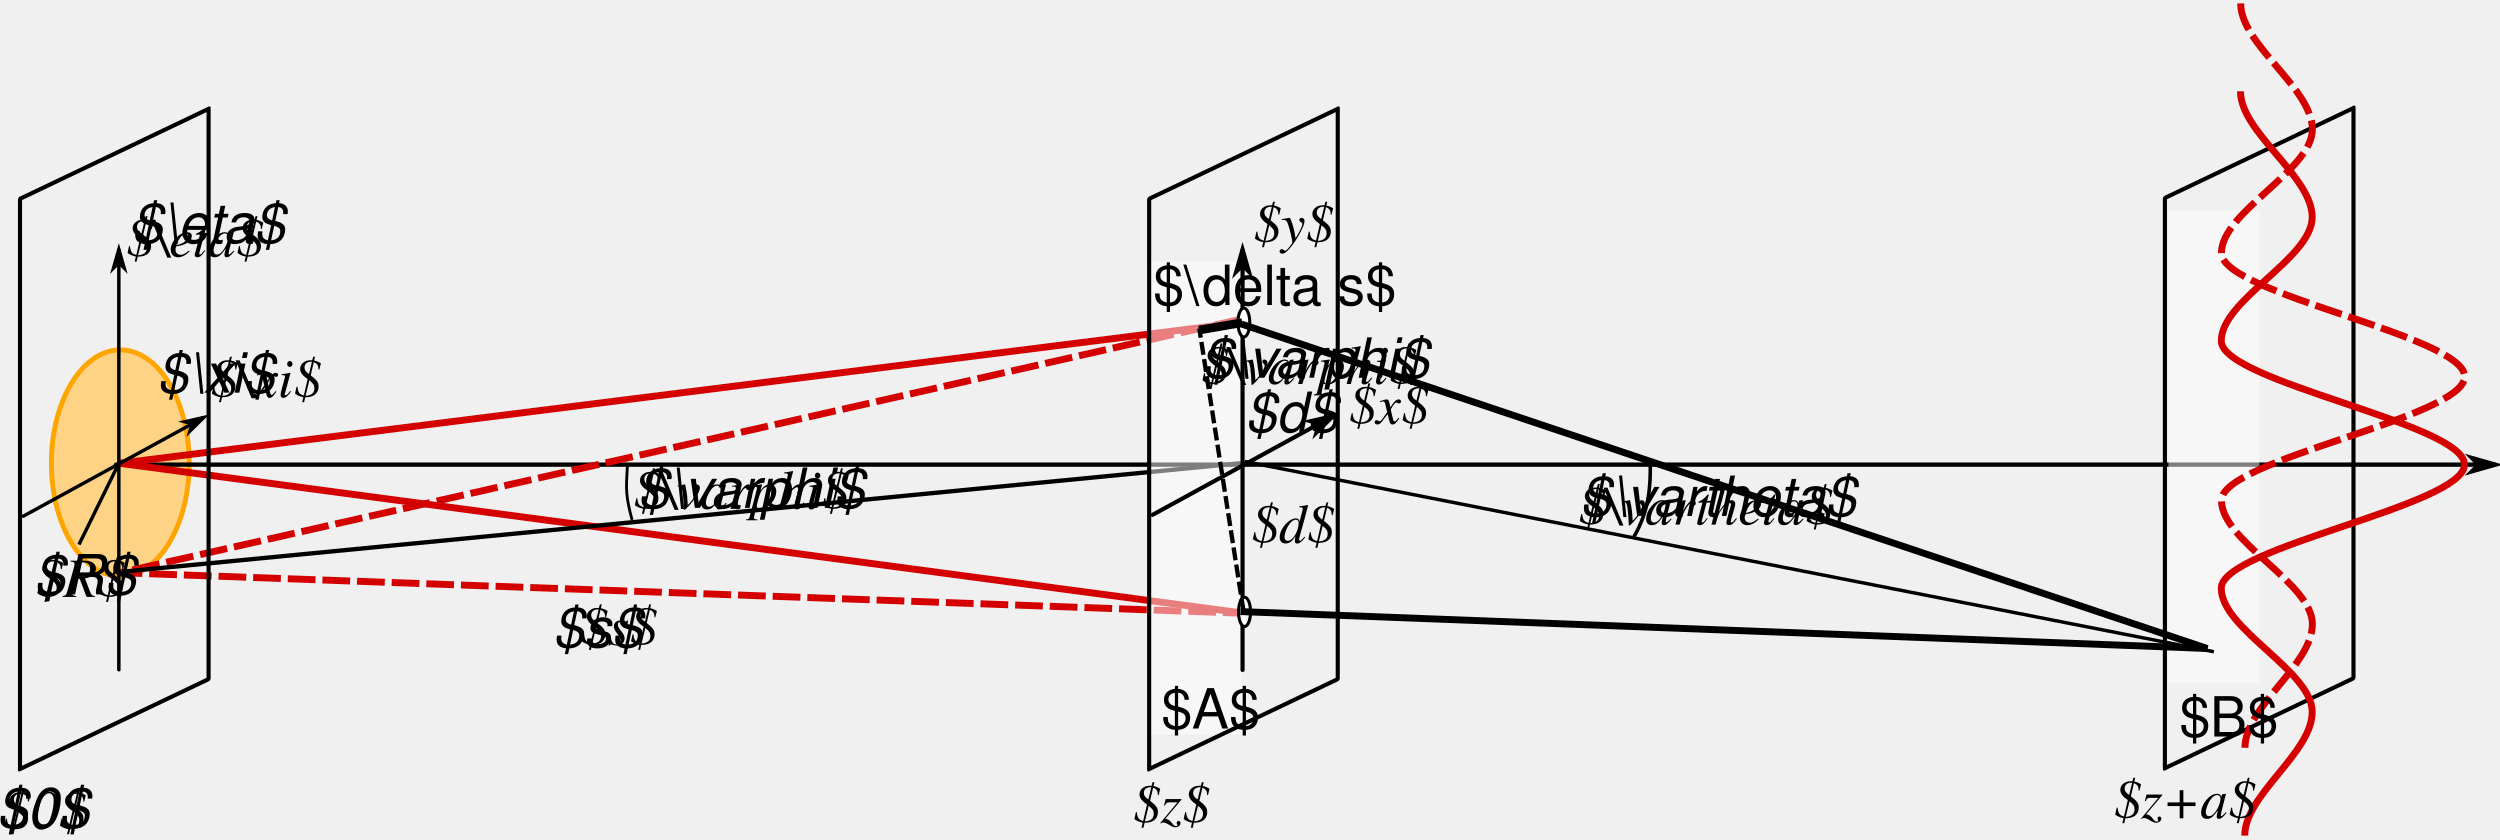
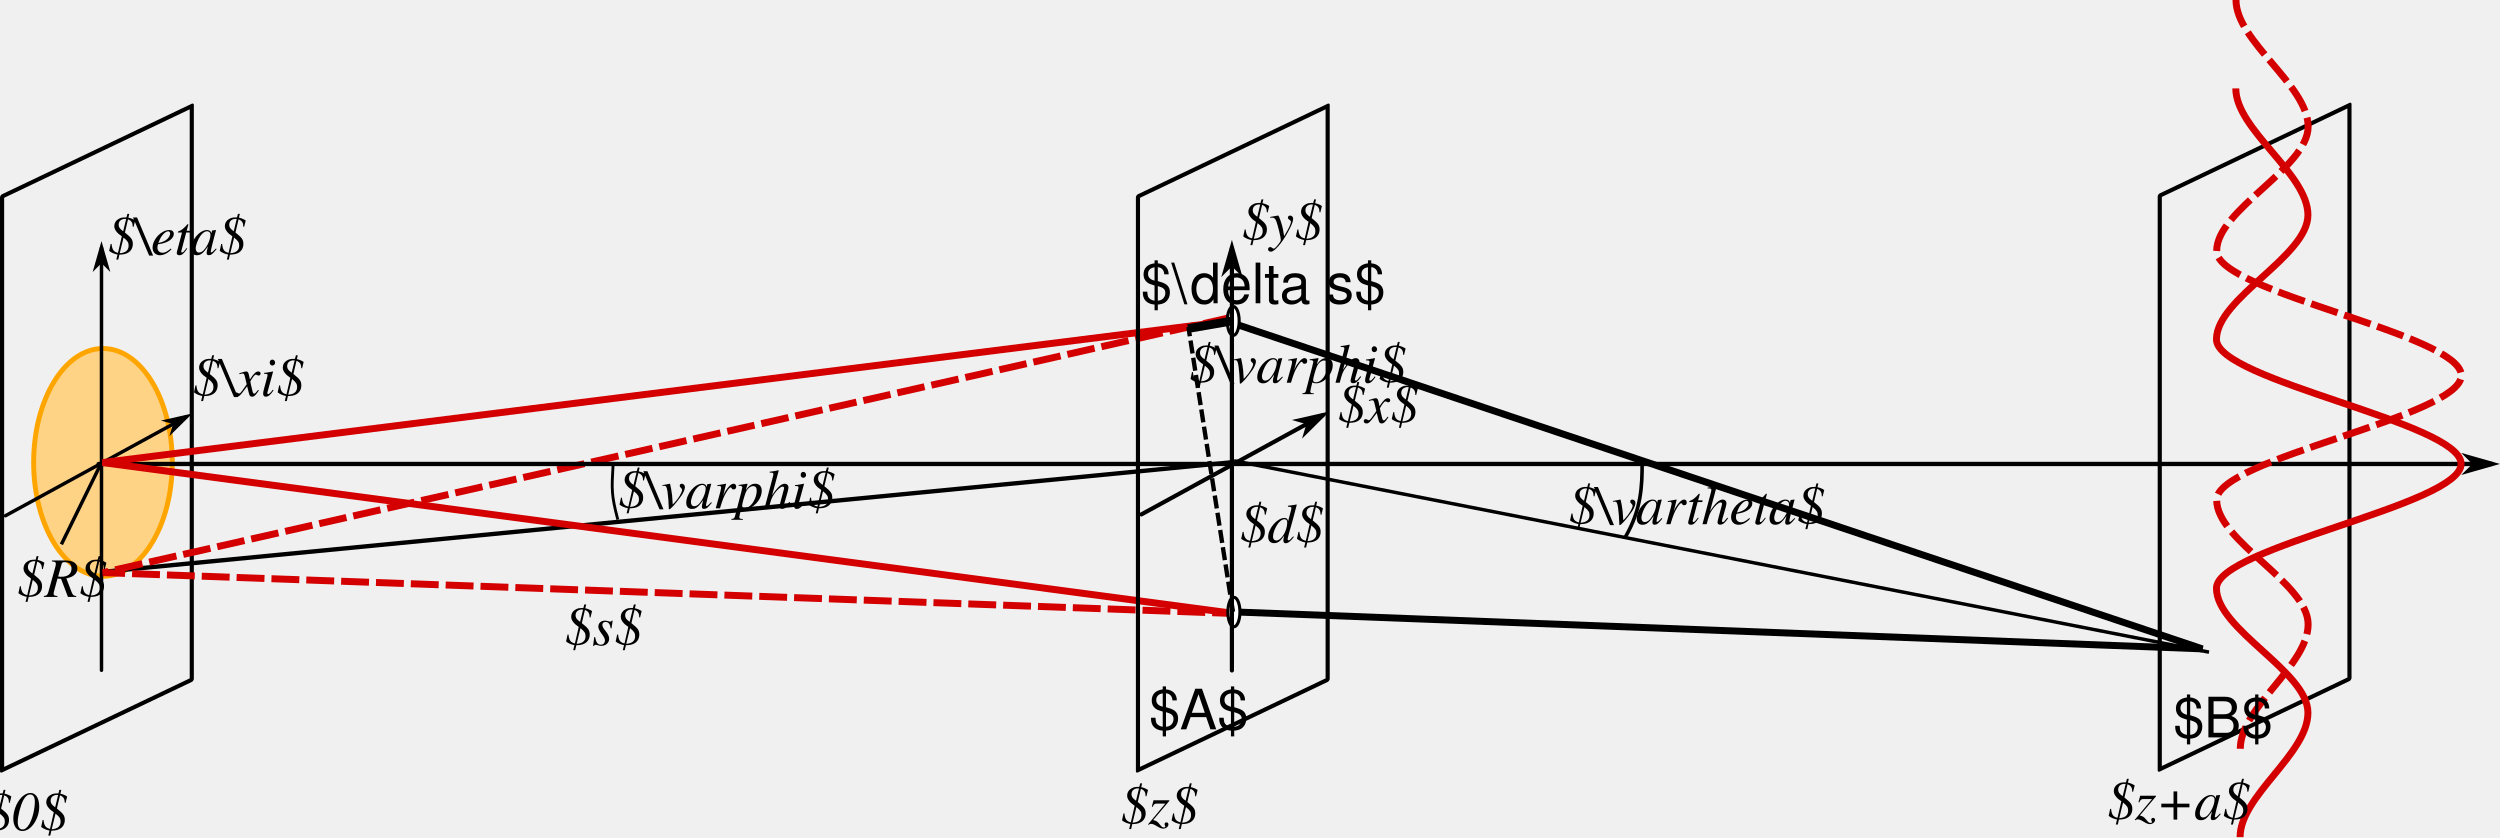
- <svg xmlns="http://www.w3.org/2000/svg" xmlns:xlink="http://www.w3.org/1999/xlink" width="769.409" height="258.239" id="svg2" version="1.0" viewBox="0 0 721.321 242.099">
-   <defs id="defs4">
-     <marker orient="auto" refY="0" refX="0" id="Arrow1Mend" style="overflow:visible">
-       <path id="path4291" d="M 0,0 5,-5 -12.5,0 5,5 Z" style="fill-rule:evenodd;stroke:#000000;stroke-width:1pt" transform="matrix(-0.4,0,0,-0.4,-4,0)" />
-     </marker>
-     <linearGradient id="linearGradient3975">
-       <stop style="stop-color:#ff0000;stop-opacity:0;" offset="0" id="stop3977" />
-       <stop id="stop3995" offset="0.107" style="stop-color:#ff0000;stop-opacity:0.125;" />
-       <stop id="stop3993" offset="0.195" style="stop-color:#ff0000;stop-opacity:0;" />
-       <stop id="stop3991" offset="0.307" style="stop-color:#ff0000;stop-opacity:0.251;" />
-       <stop id="stop3989" offset="0.398" style="stop-color:#ff0000;stop-opacity:0;" />
-       <stop style="stop-color:#ff0000;stop-opacity:0.502;" offset="0.517" id="stop3997" />
-       <stop id="stop3987" offset="0.615" style="stop-color:#ff0000;stop-opacity:0;" />
-       <stop id="stop3983" offset="0.695" style="stop-color:#ff0000;stop-opacity:0.251;" />
-       <stop style="stop-color:#ff0000;stop-opacity:0;" offset="0.787" id="stop3985" />
-       <stop id="stop3999" offset="0.901" style="stop-color:#ff0000;stop-opacity:0.125;" />
-       <stop style="stop-color:#ff0000;stop-opacity:0;" offset="1" id="stop3979" />
-     </linearGradient>
+ <svg xmlns="http://www.w3.org/2000/svg" width="202.366mm" height="67.762mm" viewBox="0 0 202.366 67.762" version="1.1" id="svg11497">
+   <defs id="defs11491">
    <marker orient="auto" refY="0" refX="0" id="Arrow1Mstart" style="overflow:visible">
      <path id="path5117" d="M 0,0 5,-5 -12.5,0 5,5 Z" style="fill-rule:evenodd;stroke:#000000;stroke-width:1pt;marker-start:none" transform="matrix(0.4,0,0,0.4,4,0)" />
    </marker>
-     <marker orient="auto" refY="0" refX="0" id="Arrow1Sstart" style="overflow:visible">
-       <path id="path5123" d="M 0,0 5,-5 -12.5,0 5,5 Z" style="fill-rule:evenodd;stroke:#000000;stroke-width:1pt;marker-start:none" transform="matrix(0.2,0,0,0.2,1.2,0)" />
+     <marker orient="auto" refY="0" refX="0" id="marker11442" style="overflow:visible">
+       <path id="path11440" d="M 0,0 5,-5 -12.5,0 5,5 Z" style="fill-rule:evenodd;stroke:#000000;stroke-width:1pt;marker-start:none" transform="matrix(0.4,0,0,0.4,4,0)" />
    </marker>
-     <marker orient="auto" refY="0" refX="0" id="Arrow2Sstart" style="overflow:visible">
-       <path id="path5141" style="font-size:12px;fill-rule:evenodd;stroke-width:0.625;stroke-linejoin:round" d="M 8.719,4.034 -2.207,0.016 8.719,-4.002 c -1.745,2.372 -1.735,5.617 -6e-7,8.035 z" transform="matrix(0.3,0,0,0.3,-0.69,0)" />
+     <marker orient="auto" refY="0" refX="0" id="marker11446" style="overflow:visible">
+       <path id="path11444" d="M 0,0 5,-5 -12.5,0 5,5 Z" style="fill-rule:evenodd;stroke:#000000;stroke-width:1pt;marker-start:none" transform="matrix(0.4,0,0,0.4,4,0)" />
    </marker>
-     <marker orient="auto" refY="0" refX="0" id="Arrow2Lstart" style="overflow:visible">
-       <path id="path5129" style="font-size:12px;fill-rule:evenodd;stroke-width:0.625;stroke-linejoin:round" d="M 8.719,4.034 -2.207,0.016 8.719,-4.002 c -1.745,2.372 -1.735,5.617 -6e-7,8.035 z" transform="matrix(1.1,0,0,1.1,1.1,0)" />
+     <marker orient="auto" refY="0" refX="0" id="marker11450" style="overflow:visible">
+       <path id="path11448" d="M 0,0 5,-5 -12.5,0 5,5 Z" style="fill-rule:evenodd;stroke:#000000;stroke-width:1pt;marker-start:none" transform="matrix(0.4,0,0,0.4,4,0)" />
    </marker>
-     <marker orient="auto" refY="0" refX="0" id="Arrow1Lstart" style="overflow:visible">
-       <path id="path5111" d="M 0,0 5,-5 -12.5,0 5,5 Z" style="fill-rule:evenodd;stroke:#000000;stroke-width:1pt;marker-start:none" transform="matrix(0.8,0,0,0.8,10,0)" />
+     <marker orient="auto" refY="0" refX="0" id="marker11454" style="overflow:visible">
+       <path id="path11452" d="M 0,0 5,-5 -12.5,0 5,5 Z" style="fill-rule:evenodd;stroke:#000000;stroke-width:1pt;marker-start:none" transform="matrix(0.4,0,0,0.4,4,0)" />
    </marker>
-     <marker orient="auto" refY="0" refX="0" id="Arrow1Lend" style="overflow:visible">
-       <path id="path5114" d="M 0,0 5,-5 -12.5,0 5,5 Z" style="fill-rule:evenodd;stroke:#000000;stroke-width:1pt;marker-start:none" transform="matrix(-0.8,0,0,-0.8,-10,0)" />
-     </marker>
-     <linearGradient xlink:href="#linearGradient3975-4" id="linearGradient3981-1" x1="240.857" y1="285.142" x2="241.473" y2="450.206" gradientUnits="userSpaceOnUse" gradientTransform="matrix(1.186871,0,0,1,0,-449.4429)" />
-     <linearGradient id="linearGradient3975-4">
-       <stop style="stop-color:#ff0000;stop-opacity:0;" offset="0" id="stop3977-9" />
-       <stop id="stop3995-4" offset="0.107" style="stop-color:#ff0000;stop-opacity:0.125;" />
-       <stop id="stop3993-0" offset="0.195" style="stop-color:#ff0000;stop-opacity:0;" />
-       <stop id="stop3991-9" offset="0.307" style="stop-color:#ff0000;stop-opacity:0.251;" />
-       <stop id="stop3989-9" offset="0.398" style="stop-color:#ff0000;stop-opacity:0;" />
-       <stop style="stop-color:#ff0000;stop-opacity:0.502;" offset="0.517" id="stop3997-9" />
-       <stop id="stop3987-5" offset="0.615" style="stop-color:#ff0000;stop-opacity:0;" />
-       <stop id="stop3983-7" offset="0.695" style="stop-color:#ff0000;stop-opacity:0.251;" />
-       <stop style="stop-color:#ff0000;stop-opacity:0;" offset="0.787" id="stop3985-5" />
-       <stop id="stop3999-1" offset="0.901" style="stop-color:#ff0000;stop-opacity:0.125;" />
-       <stop style="stop-color:#ff0000;stop-opacity:0;" offset="1" id="stop3979-8" />
-     </linearGradient>
-     <linearGradient y2="450.206" x2="241.473" y1="285.142" x1="240.857" gradientTransform="matrix(0.7926174,0,0,0.8063193,424.0142,-462.389)" gradientUnits="userSpaceOnUse" id="linearGradient4025-0" xlink:href="#linearGradient3975-4-0" />
-     <linearGradient id="linearGradient3975-4-0">
-       <stop style="stop-color:#0000ff;stop-opacity:0;" offset="0" id="stop3977-9-7" />
-       <stop id="stop3995-4-9" offset="0.107" style="stop-color:#0000ff;stop-opacity:0.125;" />
-       <stop id="stop3993-0-5" offset="0.195" style="stop-color:#0000ff;stop-opacity:0;" />
-       <stop id="stop3991-9-5" offset="0.307" style="stop-color:#0000ff;stop-opacity:0.251;" />
-       <stop id="stop3989-9-5" offset="0.398" style="stop-color:#0000ff;stop-opacity:0;" />
-       <stop style="stop-color:#0000ff;stop-opacity:0.502;" offset="0.517" id="stop3997-9-2" />
-       <stop id="stop3987-5-7" offset="0.615" style="stop-color:#0000ff;stop-opacity:0;" />
-       <stop id="stop3983-7-3" offset="0.695" style="stop-color:#0000ff;stop-opacity:0.251;" />
-       <stop style="stop-color:#0000ff;stop-opacity:0;" offset="0.787" id="stop3985-5-8" />
-       <stop id="stop3999-1-2" offset="0.901" style="stop-color:#0000ff;stop-opacity:0.125;" />
-       <stop style="stop-color:#0000ff;stop-opacity:0;" offset="1" id="stop3979-8-3" />
-     </linearGradient>
  </defs>
-   <g id="layer1" transform="translate(-30.28789,568.6444)">
-     <path style="color:#000000;fill:#ffd386;fill-opacity:1;stroke:#ffa500;stroke-width:1.416;stroke-linecap:round;stroke-linejoin:round;stroke-miterlimit:4;stroke-dasharray:none;stroke-dashoffset:0;stroke-opacity:1;marker:none" d="m 84.877,-435.029 c 0,4.51 -0.556,8.806 -1.562,12.713 -1.006,3.908 -2.461,7.426 -4.26,10.382 -1.799,2.955 -3.94,5.347 -6.319,7 -2.378,1.653 -4.993,2.567 -7.738,2.567 -2.745,0 -5.359,-0.914 -7.738,-2.567 -2.378,-1.653 -4.52,-4.044 -6.319,-6.999 -1.799,-2.955 -3.254,-6.474 -4.26,-10.382 -1.006,-3.907 -1.562,-8.204 -1.562,-12.713 0,-4.51 0.556,-8.806 1.562,-12.713 1.006,-3.907 2.461,-7.426 4.26,-10.382 1.799,-2.955 3.94,-5.347 6.319,-7 2.378,-1.653 4.993,-2.567 7.738,-2.567 2.745,0 5.359,0.914 7.738,2.567 2.378,1.653 4.52,4.044 6.319,7 1.799,2.955 3.254,6.474 4.26,10.382 1.006,3.908 1.562,8.204 1.562,12.713 z" id="shapes-f09.svgpath1932-3" />
-     <g id="g7473" transform="matrix(0,0.4534333,-0.4534333,0,538.0983,-484.4544)" style="stroke:#000000;stroke-width:2.757;stroke-miterlimit:4;stroke-dasharray:none;stroke-opacity:1">
-       <path id="path7475" d="M 110,-467.429 V 1046.08" style="fill:#737373;fill-opacity:1;fill-rule:evenodd;stroke:#000000;stroke-width:2.757;stroke-linecap:round;stroke-linejoin:round;stroke-miterlimit:4;stroke-dasharray:none;stroke-opacity:1;marker-start:url(#Arrow1Mstart)" />
+   <g id="layer1" transform="translate(-3.894627,-8.363224)">
+     <text xml:space="preserve" style="font-style:normal;font-weight:normal;font-size:3.387px;line-height:0%;font-family:sans-serif;letter-spacing:0px;word-spacing:0px;fill:#000000;fill-opacity:1;stroke:none;stroke-width:0.282" x="100.801" y="39.544" id="text4446-3">
+       <tspan id="tspan4448-1" x="100.801" y="39.544" style="font-size:3.387px;line-height:1.25;font-family:sans-serif;stroke-width:0.282"> </tspan>
+     </text>
+     <text id="text10332" y="39.544" x="100.801" style="font-style:normal;font-weight:normal;font-size:3.387px;line-height:0%;font-family:sans-serif;letter-spacing:0px;word-spacing:0px;fill:#000000;fill-opacity:1;stroke:none;stroke-width:0.282" xml:space="preserve">
+       <tspan style="font-size:3.387px;line-height:1.25;font-family:sans-serif;stroke-width:0.282" y="39.544" x="100.801" id="tspan10330"> </tspan>
+     </text>
+     <g id="g283">
+       <g id="g13203">
+         <g id="g12887">
+           <g id="g12866">
+             <path id="path10314" d="m 17.839,45.791 c 0,1.273 -0.157,2.485 -0.441,3.588 -0.284,1.103 -0.695,2.096 -1.202,2.93 -0.508,0.834 -1.112,1.509 -1.783,1.975 -0.671,0.466 -1.409,0.724 -2.184,0.724 -0.775,0 -1.513,-0.258 -2.184,-0.724 C 9.374,53.817 8.77,53.143 8.262,52.308 7.755,51.474 7.344,50.481 7.06,49.379 6.776,48.276 6.619,47.063 6.619,45.791 c 0,-1.273 0.157,-2.485 0.441,-3.588 0.284,-1.103 0.695,-2.096 1.202,-2.93 0.508,-0.834 1.112,-1.509 1.783,-1.975 0.671,-0.466 1.409,-0.724 2.184,-0.724 0.775,0 1.513,0.258 2.184,0.724 0.671,0.466 1.276,1.141 1.783,1.975 0.508,0.834 0.918,1.827 1.202,2.93 0.284,1.103 0.441,2.315 0.441,3.588 z" style="color:#000000;fill:#ffd386;fill-opacity:1;stroke:#ffa500;stroke-width:0.4;stroke-linecap:round;stroke-linejoin:round;stroke-miterlimit:4;stroke-dasharray:none;stroke-dashoffset:0;stroke-opacity:1;marker:none" />
+             <path id="path10318" d="M 12.11,28.433 V 62.619" style="fill:#737373;fill-opacity:1;fill-rule:evenodd;stroke:#000000;stroke-width:0.282;stroke-linecap:round;stroke-linejoin:round;stroke-miterlimit:4;stroke-dasharray:none;stroke-opacity:1;marker-start:url(#Arrow1Mstart)" />
+             <path id="path10320" d="M 18.98,42.098 4.333,50.111" style="fill:#737373;fill-opacity:1;fill-rule:evenodd;stroke:#000000;stroke-width:0.282;stroke-linecap:round;stroke-linejoin:round;stroke-miterlimit:4;stroke-dasharray:none;stroke-opacity:1;marker-start:url(#Arrow1Mstart)" />
+             <path id="path10322" d="M 12.061,45.91 8.864,52.425" style="fill:none;stroke:#000000;stroke-width:0.282;stroke-linecap:butt;stroke-linejoin:miter;stroke-miterlimit:4;stroke-dasharray:none;stroke-opacity:1" />
+           </g>
+           <rect style="fill:none;stroke:#000000;stroke-width:0.371;stroke-linecap:round;stroke-linejoin:round;stroke-miterlimit:4;stroke-dasharray:none;stroke-dashoffset:0;stroke-opacity:1" id="rect10316" width="17.013" height="46.434" x="4.501" y="26.207" transform="matrix(0.9025953,-0.4304901,0,1,0,0)" />
+         </g>
+         <g id="g13172">
+           <g transform="matrix(0.2822222,0,0,0.2822222,-6.114814,168.5654)" id="g11366">
+             <path style="fill:none;stroke:#000000;stroke-width:1.25;stroke-linecap:butt;stroke-linejoin:miter;stroke-miterlimit:4;stroke-dasharray:none;stroke-opacity:1" d="M 65.498,-403.681 388.754,-435.057" id="path4236" />
+             <path style="fill:none;stroke:#000000;stroke-width:0.822;stroke-linecap:butt;stroke-linejoin:miter;stroke-miterlimit:4;stroke-dasharray:none;stroke-opacity:1" d="m 212.656,-418.622 c -1.853,-7.071 -1.758,-8.665 -1.36,-15.489" id="path4450" />
+             <path style="fill:none;stroke:#000000;stroke-width:1.034px;stroke-linecap:butt;stroke-linejoin:miter;stroke-opacity:1" d="m 501.7,-413.714 c 4.52,-7.831 4.763,-14.503 4.757,-21.107" id="path4987" />
+             <path id="path3083" style="fill:none;stroke:#d40000;stroke-width:2;stroke-linecap:butt;stroke-linejoin:miter;stroke-miterlimit:4;stroke-dasharray:8, 2;stroke-dashoffset:0;stroke-opacity:1" d="m 388.423,-476.587 -323.448,73.176 322.775,11.669" />
+             <path style="fill:none;stroke:#000000;stroke-width:1px;stroke-linecap:butt;stroke-linejoin:miter;stroke-opacity:1" d="m 389.409,-435.478 279.643,54.883" id="path4945" />
+             <path id="path10358" d="M 750.046,-434.577 H 63.771" style="fill:#737373;fill-opacity:1;fill-rule:evenodd;stroke:#000000;stroke-width:1.25;stroke-linecap:round;stroke-linejoin:round;stroke-miterlimit:4;stroke-dasharray:none;stroke-opacity:1;marker-start:url(#Arrow1Mstart)" />
+             <path id="path10356" d="m 388.198,-392.186 278.947,10.652 -278.668,-93.621" style="fill:none;stroke:#000000;stroke-width:2;stroke-linecap:butt;stroke-linejoin:miter;stroke-miterlimit:4;stroke-dasharray:none;stroke-dashoffset:0;stroke-opacity:1" />
+             <path id="path10360" d="M 388.982,-391.741 64.861,-434.973 388.703,-475.634" style="fill:none;stroke:#d40000;stroke-width:2;stroke-linecap:butt;stroke-linejoin:miter;stroke-miterlimit:4;stroke-dasharray:none;stroke-dashoffset:0;stroke-opacity:1" />
+           </g>
+         </g>
+         <g id="g12813">
+           <rect style="fill:none;stroke:#000000;stroke-width:0.371;stroke-linecap:round;stroke-linejoin:round;stroke-miterlimit:4;stroke-dasharray:none;stroke-dashoffset:0;stroke-opacity:1" id="rect10306" width="17.013" height="46.434" x="198.006" y="109.439" transform="matrix(0.9025953,-0.4304901,0,1,0,0)" />
+           <path id="path10308" style="fill:none;stroke:#d40000;stroke-width:0.564;stroke-linecap:butt;stroke-linejoin:miter;stroke-miterlimit:4;stroke-dasharray:none;stroke-dashoffset:0;stroke-opacity:1" d="m 184.874,15.52 c 0,3.357 5.839,6.888 5.839,10.246 0,3.357 -7.404,6.715 -7.404,10.072 0,3.357 19.804,6.715 19.804,10.072 0,3.357 -19.804,6.715 -19.804,10.072 0,3.357 7.404,6.715 7.404,10.072 0,3.357 -5.491,6.715 -5.491,10.072" />
+           <path id="path10310" style="fill:none;stroke:#d40000;stroke-width:0.564;stroke-linecap:butt;stroke-linejoin:miter;stroke-miterlimit:4;stroke-dasharray:2.258, 0.564;stroke-dashoffset:0;stroke-opacity:1" d="m 184.89,8.364 c 0,3.357 5.839,6.888 5.839,10.246 0,3.357 -7.404,6.715 -7.404,10.072 0,3.357 19.804,6.715 19.804,10.072 0,3.357 -19.804,6.715 -19.804,10.072 0,3.357 7.404,6.715 7.404,10.072 0,3.357 -5.491,6.715 -5.491,10.072" />
+         </g>
+         <g id="g13021">
+           <g id="g13012">
+             <ellipse ry="1.175" rx="0.482" cy="34.343" cx="103.719" id="ellipse10338" style="fill:#ffffff;fill-opacity:1;stroke:#000000;stroke-width:0.25;stroke-miterlimit:4;stroke-dasharray:none;stroke-dashoffset:0;stroke-opacity:1" />
+             <path id="path10334" d="M 110.936,41.988 96.289,50.001" style="fill:#737373;fill-opacity:1;fill-rule:evenodd;stroke:#000000;stroke-width:0.339;stroke-linecap:round;stroke-linejoin:round;stroke-miterlimit:4;stroke-dasharray:none;stroke-opacity:1;marker-start:url(#Arrow1Mstart)" />
+             <rect transform="matrix(0.9025953,-0.4304901,0,1,0,0)" y="70.06" x="106.369" height="46.434" width="17.013" id="rect10336" style="fill:none;stroke:#000000;stroke-width:0.371;stroke-linecap:round;stroke-linejoin:round;stroke-miterlimit:4;stroke-dasharray:none;stroke-dashoffset:0;stroke-opacity:1" />
+             <ellipse ry="1.193" rx="0.488" cy="-57.905" cx="103.775" id="ellipse10340" style="fill:#ffffff;fill-opacity:1;stroke:#000000;stroke-width:0.253;stroke-miterlimit:4;stroke-dasharray:none;stroke-dashoffset:0;stroke-opacity:1" transform="scale(1,-1)" />
+             <path id="path10342" d="M 103.698,57.885 100.091,34.831" style="fill:none;stroke:#000000;stroke-width:0.353;stroke-linecap:butt;stroke-linejoin:miter;stroke-miterlimit:4;stroke-dasharray:1.058, 0.353;stroke-dashoffset:0;stroke-opacity:1" />
+             <path id="path10344" d="m 103.584,34.351 -3.52,0.608" style="fill:none;stroke:#000000;stroke-width:0.706;stroke-linecap:butt;stroke-linejoin:miter;stroke-miterlimit:4;stroke-dasharray:none;stroke-opacity:1" />
+           </g>
+         </g>
+       </g>
+       <path style="fill:#737373;fill-opacity:1;fill-rule:evenodd;stroke:#000000;stroke-width:0.339;stroke-linecap:round;stroke-linejoin:round;stroke-miterlimit:4;stroke-dasharray:none;stroke-opacity:1;marker-start:url(#Arrow1Mstart)" d="m 103.613,28.446 v 34.186" id="path10328" />
    </g>
-     <g id="g7855">
-       <rect transform="matrix(0.9025953,-0.4304901,0,1,0,0)" y="-199.168" x="725.599" height="164.532" width="60.284" id="rect1372-5" style="fill:none;stroke:#000000;stroke-width:1.316;stroke-linecap:round;stroke-linejoin:round;stroke-miterlimit:4;stroke-dasharray:none;stroke-dashoffset:0;stroke-opacity:1" />
-       <rect y="-507.892" x="655.933" height="136.306" width="26.256" id="rect9193-1" style="fill:#ffffff;fill-opacity:0.493;fill-rule:evenodd;stroke:none" />
-       <path d="m 676.733,-542.288 c 0,11.896 20.689,24.408 20.689,36.304 0,11.896 -26.233,23.792 -26.233,35.688 0,11.896 70.173,23.792 70.173,35.688 0,11.896 -70.173,23.792 -70.173,35.688 0,11.896 26.233,23.792 26.233,35.688 0,11.896 -19.457,23.792 -19.457,35.688" style="fill:none;stroke:#d40000;stroke-width:2;stroke-linecap:butt;stroke-linejoin:miter;stroke-miterlimit:4;stroke-dasharray:none;stroke-dashoffset:0;stroke-opacity:1" id="path4192" />
-       <path d="m 676.787,-567.644 c 0,11.896 20.689,24.408 20.689,36.304 0,11.896 -26.233,23.792 -26.233,35.688 0,11.896 70.173,23.792 70.173,35.688 0,11.896 -70.173,23.792 -70.173,35.688 0,11.896 26.233,23.792 26.233,35.688 0,11.896 -19.457,23.792 -19.457,35.688" style="fill:none;stroke:#d40000;stroke-width:2;stroke-linecap:butt;stroke-linejoin:miter;stroke-miterlimit:4;stroke-dasharray:8, 2;stroke-dashoffset:0;stroke-opacity:1" id="path4192-7" />
+     <g transform="matrix(0.2822222,0,0,0.2822222,-6.203904,168.5592)" id="g10560">
+       <g id="g10244">
+         <g id="g181">
+           <text id="text3934-6" y="-331.25" x="357.099" style="font-style:normal;font-variant:normal;font-weight:normal;font-stretch:normal;line-height:0%;font-family:'Nimbus Sans L';-inkscape-font-specification:Sans;letter-spacing:0px;word-spacing:0px;fill:#000000;fill-opacity:1;stroke:none" xml:space="preserve">
+             <tspan style="font-style:italic;font-variant:normal;font-weight:normal;font-stretch:normal;font-size:16px;line-height:1.25;font-family:'Nimbus Roman No9 L';-inkscape-font-specification:'Nimbus Roman No9 L Italic'" y="-331.25" x="357.099" id="tspan3936-2">$z$</tspan>
+           </text>
+           <text id="text3934-6-6" y="-332.546" x="640.089" style="font-style:normal;font-variant:normal;font-weight:normal;font-stretch:normal;line-height:0%;font-family:'Nimbus Sans L';-inkscape-font-specification:Sans;letter-spacing:0px;word-spacing:0px;fill:#000000;fill-opacity:1;stroke:none" xml:space="preserve">
+             <tspan style="font-style:italic;font-variant:normal;font-weight:normal;font-stretch:normal;font-size:16px;line-height:1.25;font-family:'Nimbus Roman No9 L';-inkscape-font-specification:'Nimbus Roman No9 L Italic'" y="-332.546" x="640.089" id="tspan3936-2-8">$z+a$</tspan>
+           </text>
+           <text id="text3934-6-7" y="-358.435" x="365.275" style="font-style:normal;font-variant:normal;font-weight:normal;font-stretch:normal;line-height:0%;font-family:'Nimbus Sans L';-inkscape-font-specification:Sans;letter-spacing:0px;word-spacing:0px;fill:#000000;fill-opacity:1;stroke:none" xml:space="preserve">
+             <tspan style="font-style:normal;font-variant:normal;font-weight:normal;font-stretch:normal;font-size:16px;line-height:1.25;font-family:'Nimbus Sans L';-inkscape-font-specification:'Nimbus Sans L'" y="-358.435" x="365.275" id="tspan3936-2-1">$A$</tspan>
+           </text>
+           <text id="text3934-6-7-8" y="-356.125" x="659.033" style="font-style:normal;font-variant:normal;font-weight:normal;font-stretch:normal;line-height:0%;font-family:'Nimbus Sans L';-inkscape-font-specification:Sans;letter-spacing:0px;word-spacing:0px;fill:#000000;fill-opacity:1;stroke:none" xml:space="preserve">
+             <tspan style="font-style:normal;font-variant:normal;font-weight:normal;font-stretch:normal;font-size:16px;line-height:1.25;font-family:'Nimbus Sans L';-inkscape-font-specification:'Nimbus Sans L'" y="-356.125" x="659.033" id="tspan3936-2-1-7">$B$</tspan>
+           </text>
+           <text id="text4022-7-4-1" y="-498.738" x="391.872" style="font-style:normal;font-variant:normal;font-weight:normal;font-stretch:normal;line-height:0%;font-family:'Nimbus Sans L';-inkscape-font-specification:Sans;letter-spacing:0px;word-spacing:0px;fill:#000000;fill-opacity:1;stroke:none" xml:space="preserve">
+             <tspan style="font-style:italic;font-variant:normal;font-weight:normal;font-stretch:normal;font-size:16px;line-height:1.25;font-family:'Nimbus Roman No9 L';-inkscape-font-specification:'Nimbus Roman No9 L Italic'" y="-498.738" x="391.872" id="tspan4024-0-0-6">$y$</tspan>
+           </text>
+           <text id="text4022-7-4-1-0" y="-446.346" x="419.362" style="font-style:normal;font-variant:normal;font-weight:normal;font-stretch:normal;line-height:0%;font-family:'Nimbus Sans L';-inkscape-font-specification:Sans;letter-spacing:0px;word-spacing:0px;fill:#000000;fill-opacity:1;stroke:none" xml:space="preserve">
+             <tspan style="font-style:italic;font-variant:normal;font-weight:normal;font-stretch:normal;font-size:16px;line-height:1.25;font-family:'Nimbus Roman No9 L';-inkscape-font-specification:'Nimbus Roman No9 L Italic'" y="-446.346" x="419.362" id="tspan4024-0-0-6-8">$x$</tspan>
+           </text>
+           <text id="text3105" y="-480.646" x="362.926" style="font-style:normal;font-variant:normal;font-weight:normal;font-stretch:normal;line-height:0%;font-family:'Nimbus Sans L';-inkscape-font-specification:Sans;letter-spacing:0px;word-spacing:0px;fill:#000000;fill-opacity:1;stroke:none" xml:space="preserve">
+             <tspan style="font-size:16px;line-height:1.25" y="-480.646" x="362.926" id="tspan3107">$\delta s$</tspan>
+           </text>
+           <text id="text3934-6-0" y="-329.375" x="31.087" style="font-style:normal;font-variant:normal;font-weight:normal;font-stretch:normal;font-size:12px;line-height:0%;font-family:'Nimbus Sans L';-inkscape-font-specification:Sans;letter-spacing:0px;word-spacing:0px;fill:#000000;fill-opacity:1;stroke:none;stroke-width:1" xml:space="preserve">
+             <tspan style="font-style:italic;font-variant:normal;font-weight:normal;font-stretch:normal;font-size:16px;line-height:1.25;font-family:'Nimbus Roman No9 L';-inkscape-font-specification:'Nimbus Roman No9 L Italic';stroke-width:1" y="-329.375" x="31.087" id="tspan3936-2-9">$0$</tspan>
+           </text>
+           <text id="text3934-6-0-3" y="-396.413" x="40.563" style="font-style:normal;font-variant:normal;font-weight:normal;font-stretch:normal;font-size:12px;line-height:0%;font-family:'Nimbus Sans L';-inkscape-font-specification:Sans;letter-spacing:0px;word-spacing:0px;fill:#000000;fill-opacity:1;stroke:none;stroke-width:1" xml:space="preserve">
+             <tspan style="font-style:italic;font-variant:normal;font-weight:normal;font-stretch:normal;font-size:16px;line-height:1.25;font-family:'Nimbus Roman No9 L';-inkscape-font-specification:'Nimbus Roman No9 L Italic';stroke-width:1" y="-396.413" x="40.563" id="tspan3936-2-9-6">$R$</tspan>
+           </text>
+           <text id="text3934-6-0-3-0" y="-454.017" x="90.922" style="font-style:normal;font-variant:normal;font-weight:normal;font-stretch:normal;font-size:12px;line-height:0%;font-family:'Nimbus Sans L';-inkscape-font-specification:Sans;letter-spacing:0px;word-spacing:0px;fill:#000000;fill-opacity:1;stroke:none;stroke-width:1" xml:space="preserve">
+             <tspan style="font-style:italic;font-variant:normal;font-weight:normal;font-stretch:normal;font-size:16px;line-height:1.25;font-family:'Nimbus Roman No9 L';-inkscape-font-specification:'Nimbus Roman No9 L Italic';stroke-width:1" y="-454.017" x="90.922" id="tspan3936-2-9-6-6">$\xi$</tspan>
+           </text>
+           <text id="text3934-6-0-3-0-2" y="-494.588" x="66.593" style="font-style:normal;font-variant:normal;font-weight:normal;font-stretch:normal;font-size:12px;line-height:0%;font-family:'Nimbus Sans L';-inkscape-font-specification:Sans;letter-spacing:0px;word-spacing:0px;fill:#000000;fill-opacity:1;stroke:none;stroke-width:1" xml:space="preserve">
+             <tspan style="font-style:italic;font-variant:normal;font-weight:normal;font-stretch:normal;font-size:16px;line-height:1.25;font-family:'Nimbus Roman No9 L';-inkscape-font-specification:'Nimbus Roman No9 L Italic';stroke-width:1" y="-494.588" x="66.593" id="tspan3936-2-9-6-6-6">$\eta$</tspan>
+           </text>
+           <text id="text3934-6-0-1" y="-382.553" x="197.643" style="font-style:normal;font-variant:normal;font-weight:normal;font-stretch:normal;font-size:12px;line-height:0%;font-family:'Nimbus Sans L';-inkscape-font-specification:Sans;letter-spacing:0px;word-spacing:0px;fill:#000000;fill-opacity:1;stroke:none;stroke-width:1" xml:space="preserve">
+             <tspan style="font-style:italic;font-variant:normal;font-weight:normal;font-stretch:normal;font-size:16px;line-height:1.25;font-family:'Nimbus Roman No9 L';-inkscape-font-specification:'Nimbus Roman No9 L Italic';stroke-width:1" y="-382.553" x="197.643" id="tspan3936-2-9-8">$s$</tspan>
+           </text>
+           <text id="text3934-6-0-1-7" y="-421.823" x="212.969" style="font-style:normal;font-variant:normal;font-weight:normal;font-stretch:normal;font-size:12px;line-height:0%;font-family:'Nimbus Sans L';-inkscape-font-specification:Sans;letter-spacing:0px;word-spacing:0px;fill:#000000;fill-opacity:1;stroke:none;stroke-width:1" xml:space="preserve">
+             <tspan style="font-style:italic;font-variant:normal;font-weight:normal;font-stretch:normal;font-size:16px;line-height:1.25;font-family:'Nimbus Roman No9 L';-inkscape-font-specification:'Nimbus Roman No9 L Italic';stroke-width:1" y="-421.823" x="212.969" id="tspan3936-2-9-8-9">$\varphi$</tspan>
+           </text>
+           <text id="text3934-6-0-1-7-2" y="-457.852" x="376.742" style="font-style:normal;font-variant:normal;font-weight:normal;font-stretch:normal;font-size:12px;line-height:0%;font-family:'Nimbus Sans L';-inkscape-font-specification:Sans;letter-spacing:0px;word-spacing:0px;fill:#000000;fill-opacity:1;stroke:none;stroke-width:1" xml:space="preserve">
+             <tspan style="font-style:italic;font-variant:normal;font-weight:normal;font-stretch:normal;font-size:16px;line-height:1.25;font-family:'Nimbus Roman No9 L';-inkscape-font-specification:'Nimbus Roman No9 L Italic';stroke-width:1" y="-457.852" x="376.742" id="tspan3936-2-9-8-9-0">$\varphi$</tspan>
+           </text>
+           <text id="text3934-6-0-1-7-2-2" y="-417.284" x="485.597" style="font-style:normal;font-variant:normal;font-weight:normal;font-stretch:normal;font-size:12px;line-height:0%;font-family:'Nimbus Sans L';-inkscape-font-specification:Sans;letter-spacing:0px;word-spacing:0px;fill:#000000;fill-opacity:1;stroke:none;stroke-width:1" xml:space="preserve">
+             <tspan style="font-style:italic;font-variant:normal;font-weight:normal;font-stretch:normal;font-size:16px;line-height:1.25;font-family:'Nimbus Roman No9 L';-inkscape-font-specification:'Nimbus Roman No9 L Italic';stroke-width:1" y="-417.284" x="485.597" id="tspan3936-2-9-8-9-0-3">$\vartheta$</tspan>
+           </text>
+           <text id="text3934-6-0-1-7-2-2-7" y="-412.005" x="391.282" style="font-style:normal;font-variant:normal;font-weight:normal;font-stretch:normal;font-size:12px;line-height:0%;font-family:'Nimbus Sans L';-inkscape-font-specification:Sans;letter-spacing:0px;word-spacing:0px;fill:#000000;fill-opacity:1;stroke:none;stroke-width:1" xml:space="preserve">
+             <tspan style="font-style:italic;font-variant:normal;font-weight:normal;font-stretch:normal;font-size:16px;line-height:1.25;font-family:'Nimbus Roman No9 L';-inkscape-font-specification:'Nimbus Roman No9 L Italic';stroke-width:1" y="-412.005" x="391.282" id="tspan3936-2-9-8-9-0-3-5">$d$</tspan>
+           </text>
+         </g>
+       </g>
    </g>
-     <path style="fill:none;stroke:#d40000;stroke-width:2;stroke-linecap:butt;stroke-linejoin:miter;stroke-miterlimit:4;stroke-dasharray:none;stroke-dashoffset:0;stroke-opacity:1" d="M 388.982,-391.741 64.861,-434.973 388.703,-475.634" id="path3087" />
-     <path id="path3083" style="fill:none;stroke:#d40000;stroke-width:2;stroke-linecap:butt;stroke-linejoin:miter;stroke-miterlimit:4;stroke-dasharray:8, 2;stroke-dashoffset:0;stroke-opacity:1" d="m 388.423,-476.587 -323.448,73.176 322.775,11.669" />
-     <path style="fill:none;stroke:#000000;stroke-width:1.25;stroke-linecap:butt;stroke-linejoin:miter;stroke-miterlimit:4;stroke-dasharray:none;stroke-opacity:1" d="M 65.498,-403.681 388.754,-435.057" id="path4236" />
-     <rect style="fill:#ffffff;fill-opacity:0.493;fill-rule:evenodd;stroke:none" id="rect9193" width="26.256" height="136.306" x="362.168" y="-493.071" />
-     <g id="g4900" transform="matrix(0.4534333,0,0,0.4534333,338.2581,-594.2708)" style="stroke:#000000;stroke-width:2.646;stroke-miterlimit:4;stroke-dasharray:none;stroke-opacity:1">
-       <path id="path4902" d="M 111.463,215.657 V 482.8" style="fill:#737373;fill-opacity:1;fill-rule:evenodd;stroke:#000000;stroke-width:2.646;stroke-linecap:round;stroke-linejoin:round;stroke-miterlimit:4;stroke-dasharray:none;stroke-opacity:1;marker-start:url(#Arrow1Mstart)" />
-     </g>
-     <g id="g4923" transform="matrix(0.2228738,0.3948783,-0.3948783,0.2228738,475.0626,-540.5809)" style="stroke:#000000;stroke-width:2.646;stroke-miterlimit:4;stroke-dasharray:none;stroke-opacity:1">
-       <path id="path4925" d="m 111.463,215.657 -1.728,130.454" style="fill:#737373;fill-opacity:1;fill-rule:evenodd;stroke:#000000;stroke-width:2.646;stroke-linecap:round;stroke-linejoin:round;stroke-miterlimit:4;stroke-dasharray:none;stroke-opacity:1;marker-start:url(#Arrow1Mstart)" />
-     </g>
-     <rect style="fill:none;stroke:#000000;stroke-width:1.316;stroke-linecap:round;stroke-linejoin:round;stroke-miterlimit:4;stroke-dasharray:none;stroke-dashoffset:0;stroke-opacity:1" id="rect1372" width="60.284" height="164.532" x="400.903" y="-338.701" transform="matrix(0.9025953,-0.4304901,0,1,0,0)" />
-     <ellipse style="fill:#ffffff;fill-opacity:1;stroke:#000000;stroke-width:0.885;stroke-miterlimit:4;stroke-dasharray:none;stroke-dashoffset:0;stroke-opacity:1" id="path3024" cx="389.175" cy="-475.592" rx="1.708" ry="4.164" />
-     <ellipse transform="scale(1,-1)" style="fill:#ffffff;fill-opacity:1;stroke:#000000;stroke-width:0.897;stroke-miterlimit:4;stroke-dasharray:none;stroke-dashoffset:0;stroke-opacity:1" id="path3024-0" cx="389.373" cy="392.105" rx="1.73" ry="4.226" />
-     <path style="fill:none;stroke:#000000;stroke-width:2;stroke-linecap:butt;stroke-linejoin:miter;stroke-miterlimit:4;stroke-dasharray:none;stroke-dashoffset:0;stroke-opacity:1" d="m 388.198,-392.186 278.947,10.652 -278.668,-93.621" id="path3087-5" />
-     <path style="fill:none;stroke:#000000;stroke-width:0.822;stroke-linecap:butt;stroke-linejoin:miter;stroke-miterlimit:4;stroke-dasharray:none;stroke-opacity:1" d="m 212.656,-418.622 c -1.853,-7.071 -1.758,-8.665 -1.36,-15.489" id="path4450" />
-     <rect style="fill:none;stroke:#000000;stroke-width:1.316;stroke-linecap:round;stroke-linejoin:round;stroke-miterlimit:4;stroke-dasharray:none;stroke-dashoffset:0;stroke-opacity:1" id="rect1368" width="60.284" height="164.532" x="39.952" y="-494.087" transform="matrix(0.9025953,-0.4304901,0,1,0,0)" />
-     <g id="g4895" style="stroke:#000000;stroke-width:2.205;stroke-miterlimit:4;stroke-dasharray:none;stroke-opacity:1" transform="matrix(0.4534333,0,0,0.4534333,14.03641,-594.3196)">
-       <path id="path1389" d="M 111.463,215.657 V 482.8" style="fill:#737373;fill-opacity:1;fill-rule:evenodd;stroke:#000000;stroke-width:2.205;stroke-linecap:round;stroke-linejoin:round;stroke-miterlimit:4;stroke-dasharray:none;stroke-opacity:1;marker-start:url(#Arrow1Mstart)" />
-     </g>
-     <g id="g4908" transform="matrix(0.2228738,0.3948783,-0.3948783,0.2228738,149.2334,-540.1916)" style="stroke:#000000;stroke-width:2.205;stroke-miterlimit:4;stroke-dasharray:none;stroke-opacity:1">
-       <path id="path4910" d="m 111.463,215.657 -1.728,130.454" style="fill:#737373;fill-opacity:1;fill-rule:evenodd;stroke:#000000;stroke-width:2.205;stroke-linecap:round;stroke-linejoin:round;stroke-miterlimit:4;stroke-dasharray:none;stroke-opacity:1;marker-start:url(#Arrow1Mstart)" />
-     </g>
-     <path style="fill:none;stroke:#000000;stroke-width:1;stroke-linecap:butt;stroke-linejoin:miter;stroke-miterlimit:4;stroke-dasharray:none;stroke-opacity:1" d="m 64.401,-434.607 -11.325,23.086" id="path4585" />
-     <path style="fill:none;stroke:#000000;stroke-width:1.25;stroke-linecap:butt;stroke-linejoin:miter;stroke-miterlimit:4;stroke-dasharray:3.75, 1.25;stroke-dashoffset:0;stroke-opacity:1" d="m 389.101,-392.175 -12.781,-81.687" id="path3924" />
-     <text xml:space="preserve" style="font-style:normal;font-weight:normal;line-height:0%;font-family:sans-serif;letter-spacing:0px;word-spacing:0px;fill:#000000;fill-opacity:1;stroke:none" x="378.837" y="-457.161" id="text4446-3">
-       <tspan id="tspan4448-1" x="378.837" y="-457.161" style="font-size:12px;line-height:1.25;font-family:sans-serif"> </tspan>
-     </text>
-     <path style="fill:none;stroke:#000000;stroke-width:2.5;stroke-linecap:butt;stroke-linejoin:miter;stroke-miterlimit:4;stroke-dasharray:none;stroke-opacity:1" d="m 388.698,-475.564 -12.474,2.156" id="path4810" />
-     <path style="fill:none;stroke:#000000;stroke-width:1px;stroke-linecap:butt;stroke-linejoin:miter;stroke-opacity:1" d="m 389.409,-435.478 279.643,54.883" id="path4945" />
-     <path style="fill:none;stroke:#000000;stroke-width:1.034px;stroke-linecap:butt;stroke-linejoin:miter;stroke-opacity:1" d="m 501.7,-413.714 c 4.52,-7.831 4.763,-14.503 4.757,-21.107" id="path4987" />
-     <text xml:space="preserve" style="font-style:normal;font-variant:normal;font-weight:normal;font-stretch:normal;line-height:0%;font-family:'Nimbus Sans L';-inkscape-font-specification:Sans;letter-spacing:0px;word-spacing:0px;fill:#000000;fill-opacity:1;stroke:none" x="29.338" y="-329.924" id="text3934">
-       <tspan id="tspan3936" x="29.338" y="-329.924" style="font-style:italic;font-size:16px;line-height:1.25;-inkscape-font-specification:'Nimbus Sans L Italic'">$0$</tspan>
-     </text>
-     <text xml:space="preserve" style="font-style:normal;font-variant:normal;font-weight:normal;font-stretch:normal;line-height:0%;font-family:'Nimbus Sans L';-inkscape-font-specification:Sans;letter-spacing:0px;word-spacing:0px;fill:#000000;fill-opacity:1;stroke:none" x="40.073" y="-397.147" id="text4022">
-       <tspan id="tspan4024" x="40.073" y="-397.147" style="font-style:italic;font-size:16px;line-height:1.25;-inkscape-font-specification:'Nimbus Sans L Italic'">$R$</tspan>
-     </text>
-     <text xml:space="preserve" style="font-style:normal;font-variant:normal;font-weight:normal;font-stretch:normal;line-height:0%;font-family:'Nimbus Sans L';-inkscape-font-specification:Sans;letter-spacing:0px;word-spacing:0px;fill:#000000;fill-opacity:1;stroke:none" x="75.591" y="-455.345" id="text4022-7">
-       <tspan id="tspan4024-0" x="75.591" y="-455.345" style="font-style:italic;font-size:16px;line-height:1.25;-inkscape-font-specification:'Nimbus Sans L Italic'">$\xi$</tspan>
-     </text>
-     <text xml:space="preserve" style="font-style:normal;font-variant:normal;font-weight:normal;font-stretch:normal;line-height:0%;font-family:'Nimbus Sans L';-inkscape-font-specification:Sans;letter-spacing:0px;word-spacing:0px;fill:#000000;fill-opacity:1;stroke:none" x="68.216" y="-498.57" id="text4022-7-4">
-       <tspan id="tspan4024-0-0" x="68.216" y="-498.57" style="font-style:italic;font-size:16px;line-height:1.25;-inkscape-font-specification:'Nimbus Sans L Italic'">$\eta$</tspan>
-     </text>
-     <text xml:space="preserve" style="font-style:italic;font-variant:normal;font-weight:normal;font-stretch:normal;line-height:0%;font-family:'Nimbus Sans L';-inkscape-font-specification:'Nimbus Sans L Italic';letter-spacing:0px;word-spacing:0px;fill:#000000;fill-opacity:1;stroke:none" x="214.288" y="-422.1" id="text4068">
-       <tspan id="tspan4070" x="214.288" y="-422.1" style="font-size:16px;line-height:1.25">$\varphi$</tspan>
-     </text>
-     <text xml:space="preserve" style="font-style:normal;font-variant:normal;font-weight:normal;font-stretch:normal;line-height:0%;font-family:'Nimbus Sans L';-inkscape-font-specification:Sans;letter-spacing:0px;word-spacing:0px;fill:#000000;fill-opacity:1;stroke:none" x="189.785" y="-381.927" id="text3934-6-2">
-       <tspan id="tspan3936-2-6" x="189.785" y="-381.927" style="font-style:italic;font-variant:normal;font-weight:normal;font-stretch:normal;font-size:16px;line-height:1.25;font-family:'Nimbus Sans L';-inkscape-font-specification:'Nimbus Sans L Italic'">$s$</tspan>
-     </text>
-     <text xml:space="preserve" style="font-style:italic;font-variant:normal;font-weight:normal;font-stretch:normal;line-height:0%;font-family:'Nimbus Sans L';-inkscape-font-specification:'Nimbus Sans L Italic';letter-spacing:0px;word-spacing:0px;fill:#000000;fill-opacity:1;stroke:none" x="377.146" y="-459.659" id="text4068-5">
-       <tspan id="tspan4070-0" x="377.146" y="-459.659" style="font-size:16px;line-height:1.25">$\varphi$</tspan>
-     </text>
-     <text xml:space="preserve" style="font-style:normal;font-variant:normal;font-weight:normal;font-stretch:normal;line-height:0%;font-family:'Nimbus Sans L';-inkscape-font-specification:Sans;letter-spacing:0px;word-spacing:0px;fill:#000000;fill-opacity:1;stroke:none" x="389.594" y="-444.023" id="text3934-6-2-5">
-       <tspan id="tspan3936-2-6-0" x="389.594" y="-444.023" style="font-style:italic;font-variant:normal;font-weight:normal;font-stretch:normal;font-size:16px;line-height:1.25;font-family:'Nimbus Sans L';-inkscape-font-specification:'Nimbus Sans L Italic'">$d$</tspan>
-     </text>
-     <text xml:space="preserve" style="font-style:italic;font-variant:normal;font-weight:normal;font-stretch:normal;line-height:0%;font-family:'Nimbus Sans L';-inkscape-font-specification:'Nimbus Sans L Italic';letter-spacing:0px;word-spacing:0px;fill:#000000;fill-opacity:1;stroke:none" x="486.179" y="-419.773" id="text4068-58">
-       <tspan id="tspan4070-5" x="486.179" y="-419.773" style="font-size:16px;line-height:1.25">$\vartheta$</tspan>
-     </text>
-     <text xml:space="preserve" style="font-style:normal;font-variant:normal;font-weight:normal;font-stretch:normal;line-height:0%;font-family:'Nimbus Sans L';-inkscape-font-specification:Sans;letter-spacing:0px;word-spacing:0px;fill:#000000;fill-opacity:1;stroke:none" x="357.099" y="-331.25" id="text3934-6">
-       <tspan id="tspan3936-2" x="357.099" y="-331.25" style="font-style:italic;font-variant:normal;font-weight:normal;font-stretch:normal;font-size:16px;line-height:1.25;font-family:'Nimbus Roman No9 L';-inkscape-font-specification:'Nimbus Roman No9 L Italic'">$z$</tspan>
-     </text>
-     <text xml:space="preserve" style="font-style:normal;font-variant:normal;font-weight:normal;font-stretch:normal;line-height:0%;font-family:'Nimbus Sans L';-inkscape-font-specification:Sans;letter-spacing:0px;word-spacing:0px;fill:#000000;fill-opacity:1;stroke:none" x="640.089" y="-332.546" id="text3934-6-6">
-       <tspan id="tspan3936-2-8" x="640.089" y="-332.546" style="font-style:italic;font-variant:normal;font-weight:normal;font-stretch:normal;font-size:16px;line-height:1.25;font-family:'Nimbus Roman No9 L';-inkscape-font-specification:'Nimbus Roman No9 L Italic'">$z+a$</tspan>
-     </text>
-     <text xml:space="preserve" style="font-style:normal;font-variant:normal;font-weight:normal;font-stretch:normal;line-height:0%;font-family:'Nimbus Sans L';-inkscape-font-specification:Sans;letter-spacing:0px;word-spacing:0px;fill:#000000;fill-opacity:1;stroke:none" x="365.275" y="-358.435" id="text3934-6-7">
-       <tspan id="tspan3936-2-1" x="365.275" y="-358.435" style="font-style:normal;font-variant:normal;font-weight:normal;font-stretch:normal;font-size:16px;line-height:1.25;font-family:'Nimbus Sans L';-inkscape-font-specification:'Nimbus Sans L'">$A$</tspan>
-     </text>
-     <text xml:space="preserve" style="font-style:normal;font-variant:normal;font-weight:normal;font-stretch:normal;line-height:0%;font-family:'Nimbus Sans L';-inkscape-font-specification:Sans;letter-spacing:0px;word-spacing:0px;fill:#000000;fill-opacity:1;stroke:none" x="659.033" y="-356.125" id="text3934-6-7-8">
-       <tspan id="tspan3936-2-1-7" x="659.033" y="-356.125" style="font-style:normal;font-variant:normal;font-weight:normal;font-stretch:normal;font-size:16px;line-height:1.25;font-family:'Nimbus Sans L';-inkscape-font-specification:'Nimbus Sans L'">$B$</tspan>
-     </text>
-     <text xml:space="preserve" style="font-style:normal;font-variant:normal;font-weight:normal;font-stretch:normal;line-height:0%;font-family:'Nimbus Sans L';-inkscape-font-specification:Sans;letter-spacing:0px;word-spacing:0px;fill:#000000;fill-opacity:1;stroke:none" x="391.872" y="-498.738" id="text4022-7-4-1">
-       <tspan id="tspan4024-0-0-6" x="391.872" y="-498.738" style="font-style:italic;font-variant:normal;font-weight:normal;font-stretch:normal;font-size:16px;line-height:1.25;font-family:'Nimbus Roman No9 L';-inkscape-font-specification:'Nimbus Roman No9 L Italic'">$y$</tspan>
-     </text>
-     <text xml:space="preserve" style="font-style:normal;font-variant:normal;font-weight:normal;font-stretch:normal;line-height:0%;font-family:'Nimbus Sans L';-inkscape-font-specification:Sans;letter-spacing:0px;word-spacing:0px;fill:#000000;fill-opacity:1;stroke:none" x="419.362" y="-446.346" id="text4022-7-4-1-0">
-       <tspan id="tspan4024-0-0-6-8" x="419.362" y="-446.346" style="font-style:italic;font-variant:normal;font-weight:normal;font-stretch:normal;font-size:16px;line-height:1.25;font-family:'Nimbus Roman No9 L';-inkscape-font-specification:'Nimbus Roman No9 L Italic'">$x$</tspan>
-     </text>
-     <text xml:space="preserve" style="font-style:normal;font-variant:normal;font-weight:normal;font-stretch:normal;line-height:0%;font-family:'Nimbus Sans L';-inkscape-font-specification:Sans;letter-spacing:0px;word-spacing:0px;fill:#000000;fill-opacity:1;stroke:none" x="362.926" y="-480.646" id="text3105">
-       <tspan id="tspan3107" x="362.926" y="-480.646" style="font-size:16px;line-height:1.25">$\delta s$</tspan>
-     </text>
-     <text xml:space="preserve" style="font-style:normal;font-variant:normal;font-weight:normal;font-stretch:normal;font-size:12px;line-height:0%;font-family:'Nimbus Sans L';-inkscape-font-specification:Sans;letter-spacing:0px;word-spacing:0px;fill:#000000;fill-opacity:1;stroke:none;stroke-width:1" x="31.087" y="-329.375" id="text3934-6-0">
-       <tspan id="tspan3936-2-9" x="31.087" y="-329.375" style="font-style:italic;font-variant:normal;font-weight:normal;font-stretch:normal;font-size:16px;line-height:1.25;font-family:'Nimbus Roman No9 L';-inkscape-font-specification:'Nimbus Roman No9 L Italic';stroke-width:1">$0$</tspan>
-     </text>
-     <text xml:space="preserve" style="font-style:normal;font-variant:normal;font-weight:normal;font-stretch:normal;font-size:12px;line-height:0%;font-family:'Nimbus Sans L';-inkscape-font-specification:Sans;letter-spacing:0px;word-spacing:0px;fill:#000000;fill-opacity:1;stroke:none;stroke-width:1" x="40.563" y="-396.413" id="text3934-6-0-3">
-       <tspan id="tspan3936-2-9-6" x="40.563" y="-396.413" style="font-style:italic;font-variant:normal;font-weight:normal;font-stretch:normal;font-size:16px;line-height:1.25;font-family:'Nimbus Roman No9 L';-inkscape-font-specification:'Nimbus Roman No9 L Italic';stroke-width:1">$R$</tspan>
-     </text>
-     <text xml:space="preserve" style="font-style:normal;font-variant:normal;font-weight:normal;font-stretch:normal;font-size:12px;line-height:0%;font-family:'Nimbus Sans L';-inkscape-font-specification:Sans;letter-spacing:0px;word-spacing:0px;fill:#000000;fill-opacity:1;stroke:none;stroke-width:1" x="90.922" y="-454.017" id="text3934-6-0-3-0">
-       <tspan id="tspan3936-2-9-6-6" x="90.922" y="-454.017" style="font-style:italic;font-variant:normal;font-weight:normal;font-stretch:normal;font-size:16px;line-height:1.25;font-family:'Nimbus Roman No9 L';-inkscape-font-specification:'Nimbus Roman No9 L Italic';stroke-width:1">$\xi$</tspan>
-     </text>
-     <text xml:space="preserve" style="font-style:normal;font-variant:normal;font-weight:normal;font-stretch:normal;font-size:12px;line-height:0%;font-family:'Nimbus Sans L';-inkscape-font-specification:Sans;letter-spacing:0px;word-spacing:0px;fill:#000000;fill-opacity:1;stroke:none;stroke-width:1" x="66.593" y="-494.588" id="text3934-6-0-3-0-2">
-       <tspan id="tspan3936-2-9-6-6-6" x="66.593" y="-494.588" style="font-style:italic;font-variant:normal;font-weight:normal;font-stretch:normal;font-size:16px;line-height:1.25;font-family:'Nimbus Roman No9 L';-inkscape-font-specification:'Nimbus Roman No9 L Italic';stroke-width:1">$\eta$</tspan>
-     </text>
-     <text xml:space="preserve" style="font-style:normal;font-variant:normal;font-weight:normal;font-stretch:normal;font-size:12px;line-height:0%;font-family:'Nimbus Sans L';-inkscape-font-specification:Sans;letter-spacing:0px;word-spacing:0px;fill:#000000;fill-opacity:1;stroke:none;stroke-width:1" x="197.643" y="-382.553" id="text3934-6-0-1">
-       <tspan id="tspan3936-2-9-8" x="197.643" y="-382.553" style="font-style:italic;font-variant:normal;font-weight:normal;font-stretch:normal;font-size:16px;line-height:1.25;font-family:'Nimbus Roman No9 L';-inkscape-font-specification:'Nimbus Roman No9 L Italic';stroke-width:1">$s$</tspan>
-     </text>
-     <text xml:space="preserve" style="font-style:normal;font-variant:normal;font-weight:normal;font-stretch:normal;font-size:12px;line-height:0%;font-family:'Nimbus Sans L';-inkscape-font-specification:Sans;letter-spacing:0px;word-spacing:0px;fill:#000000;fill-opacity:1;stroke:none;stroke-width:1" x="212.969" y="-421.823" id="text3934-6-0-1-7">
-       <tspan id="tspan3936-2-9-8-9" x="212.969" y="-421.823" style="font-style:italic;font-variant:normal;font-weight:normal;font-stretch:normal;font-size:16px;line-height:1.25;font-family:'Nimbus Roman No9 L';-inkscape-font-specification:'Nimbus Roman No9 L Italic';stroke-width:1">$\varphi$</tspan>
-     </text>
-     <text xml:space="preserve" style="font-style:normal;font-variant:normal;font-weight:normal;font-stretch:normal;font-size:12px;line-height:0%;font-family:'Nimbus Sans L';-inkscape-font-specification:Sans;letter-spacing:0px;word-spacing:0px;fill:#000000;fill-opacity:1;stroke:none;stroke-width:1" x="376.742" y="-457.852" id="text3934-6-0-1-7-2">
-       <tspan id="tspan3936-2-9-8-9-0" x="376.742" y="-457.852" style="font-style:italic;font-variant:normal;font-weight:normal;font-stretch:normal;font-size:16px;line-height:1.25;font-family:'Nimbus Roman No9 L';-inkscape-font-specification:'Nimbus Roman No9 L Italic';stroke-width:1">$\varphi$</tspan>
-     </text>
-     <text xml:space="preserve" style="font-style:normal;font-variant:normal;font-weight:normal;font-stretch:normal;font-size:12px;line-height:0%;font-family:'Nimbus Sans L';-inkscape-font-specification:Sans;letter-spacing:0px;word-spacing:0px;fill:#000000;fill-opacity:1;stroke:none;stroke-width:1" x="485.597" y="-417.284" id="text3934-6-0-1-7-2-2">
-       <tspan id="tspan3936-2-9-8-9-0-3" x="485.597" y="-417.284" style="font-style:italic;font-variant:normal;font-weight:normal;font-stretch:normal;font-size:16px;line-height:1.25;font-family:'Nimbus Roman No9 L';-inkscape-font-specification:'Nimbus Roman No9 L Italic';stroke-width:1">$\vartheta$</tspan>
-     </text>
-     <text xml:space="preserve" style="font-style:normal;font-variant:normal;font-weight:normal;font-stretch:normal;font-size:12px;line-height:0%;font-family:'Nimbus Sans L';-inkscape-font-specification:Sans;letter-spacing:0px;word-spacing:0px;fill:#000000;fill-opacity:1;stroke:none;stroke-width:1" x="391.282" y="-412.005" id="text3934-6-0-1-7-2-2-7">
-       <tspan id="tspan3936-2-9-8-9-0-3-5" x="391.282" y="-412.005" style="font-style:italic;font-variant:normal;font-weight:normal;font-stretch:normal;font-size:16px;line-height:1.25;font-family:'Nimbus Roman No9 L';-inkscape-font-specification:'Nimbus Roman No9 L Italic';stroke-width:1">$d$</tspan>
-     </text>
  </g>
</svg>
